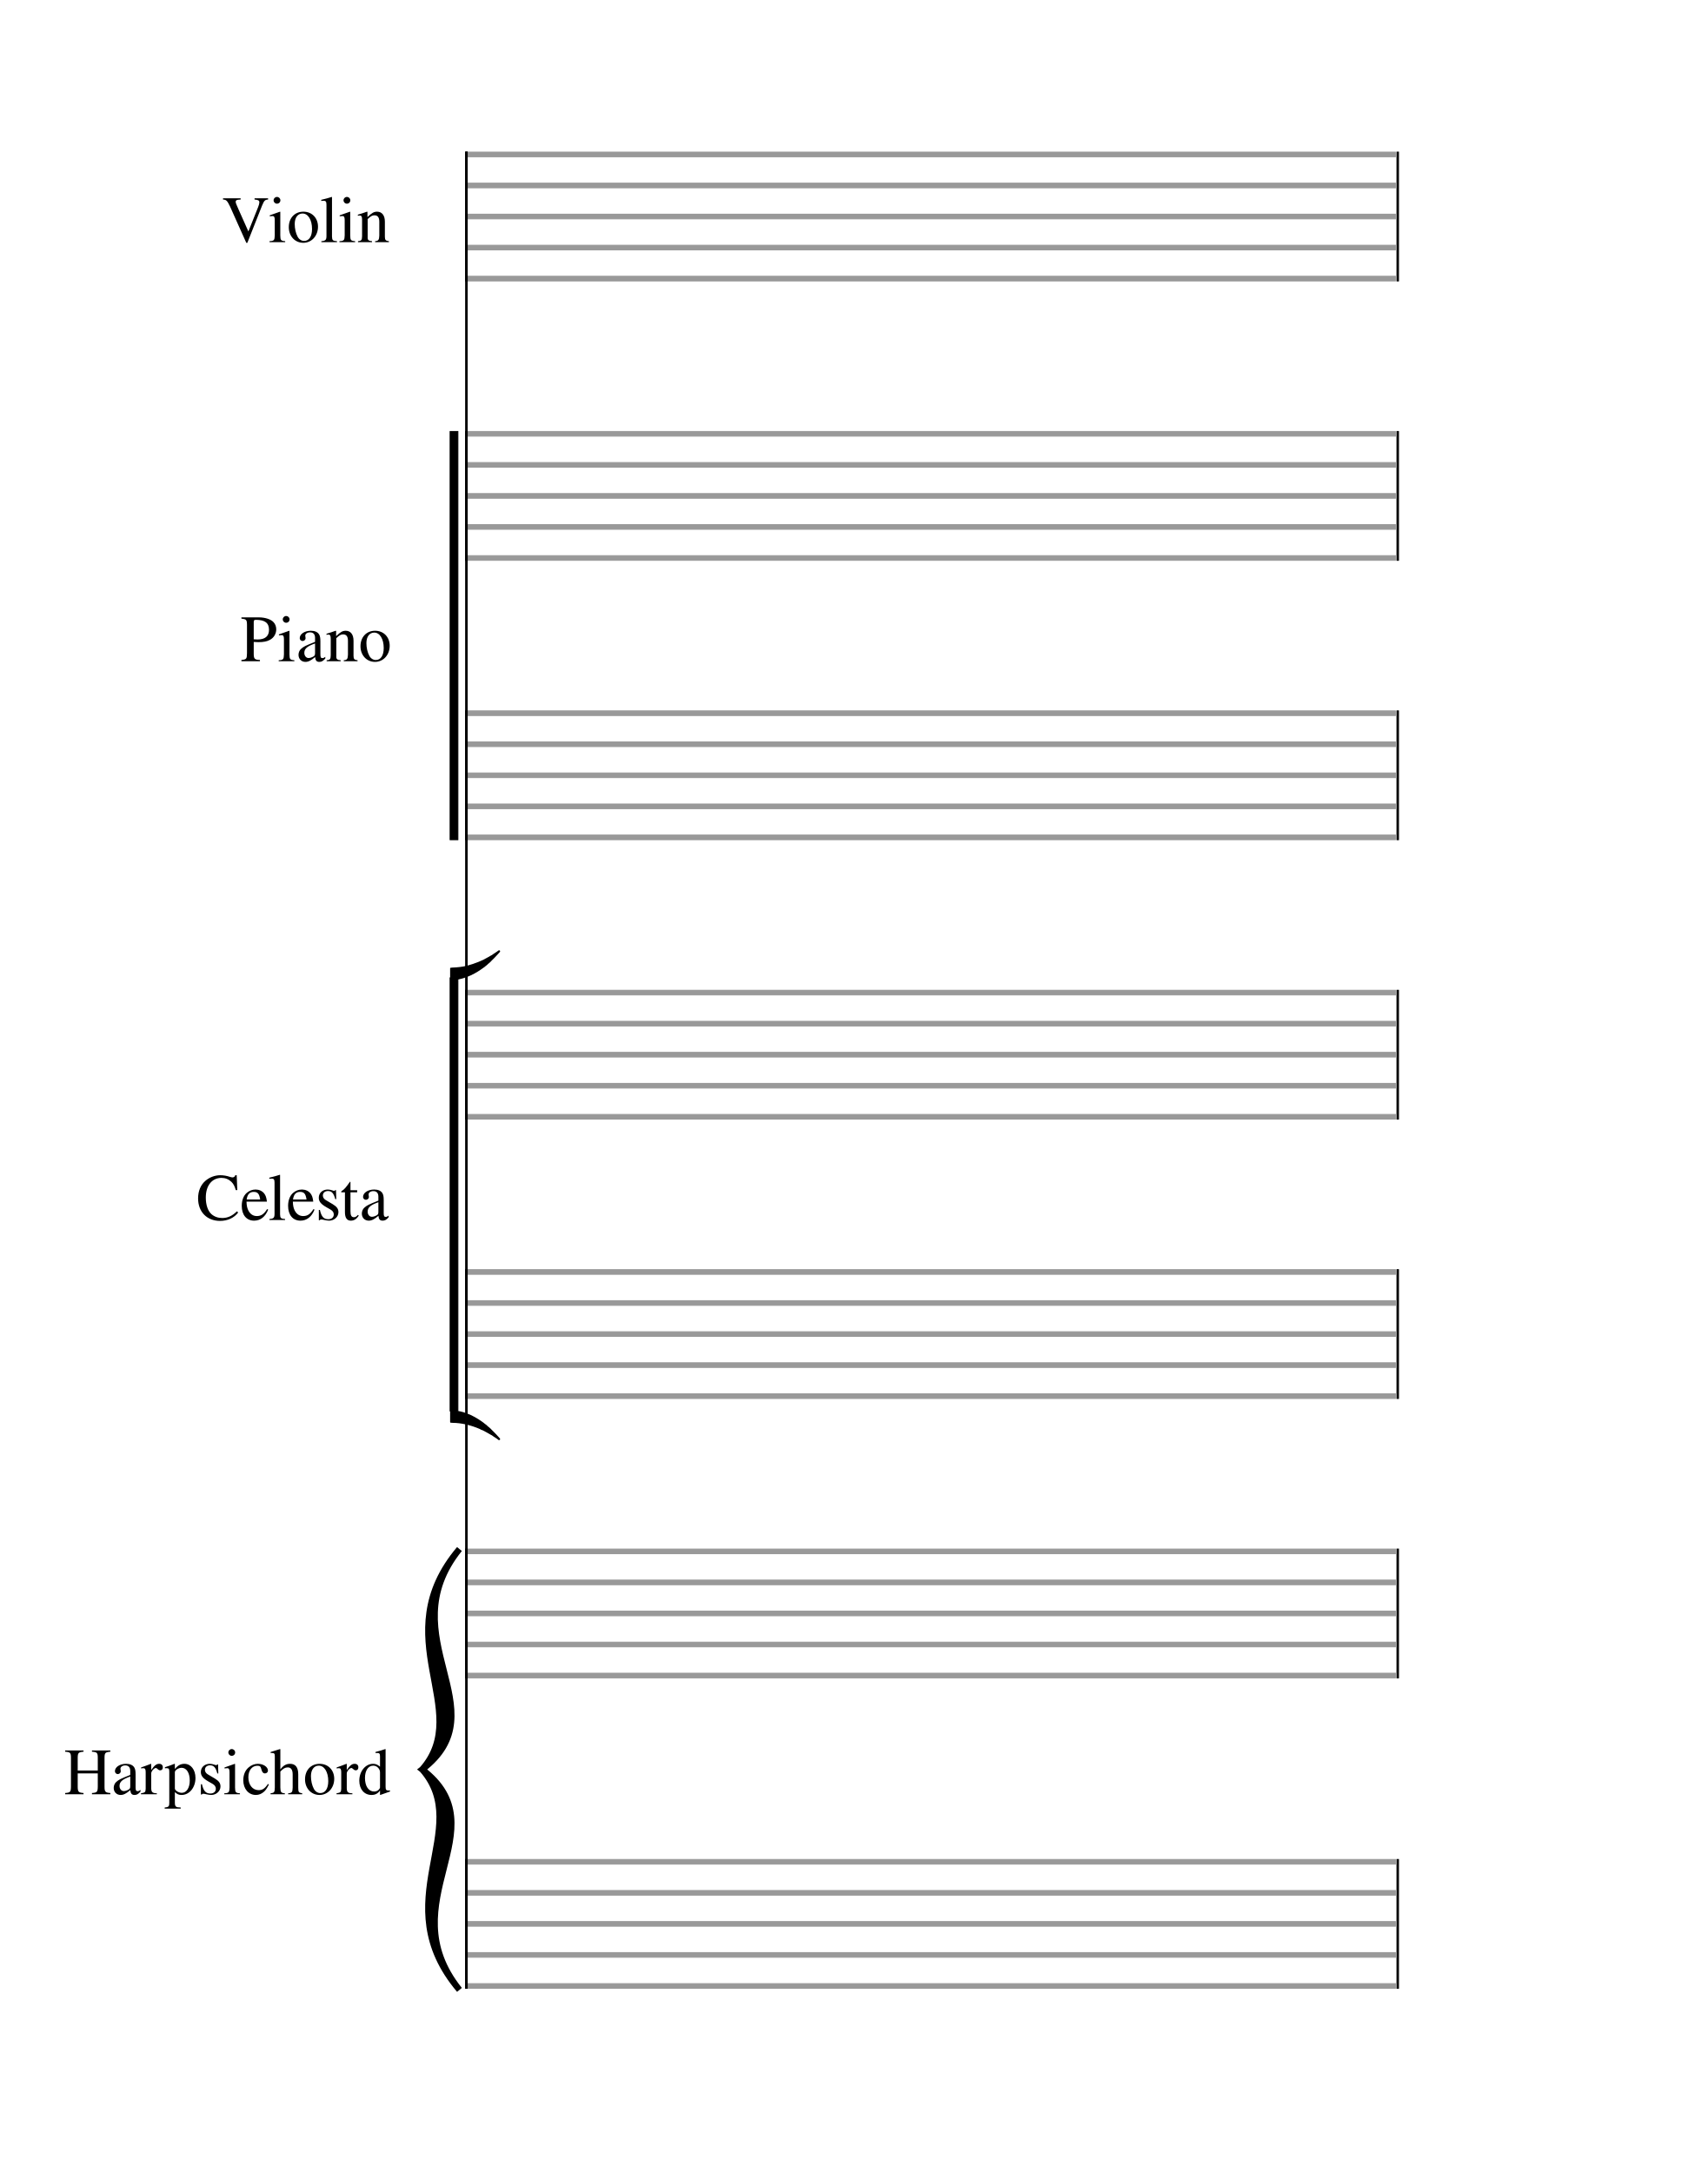
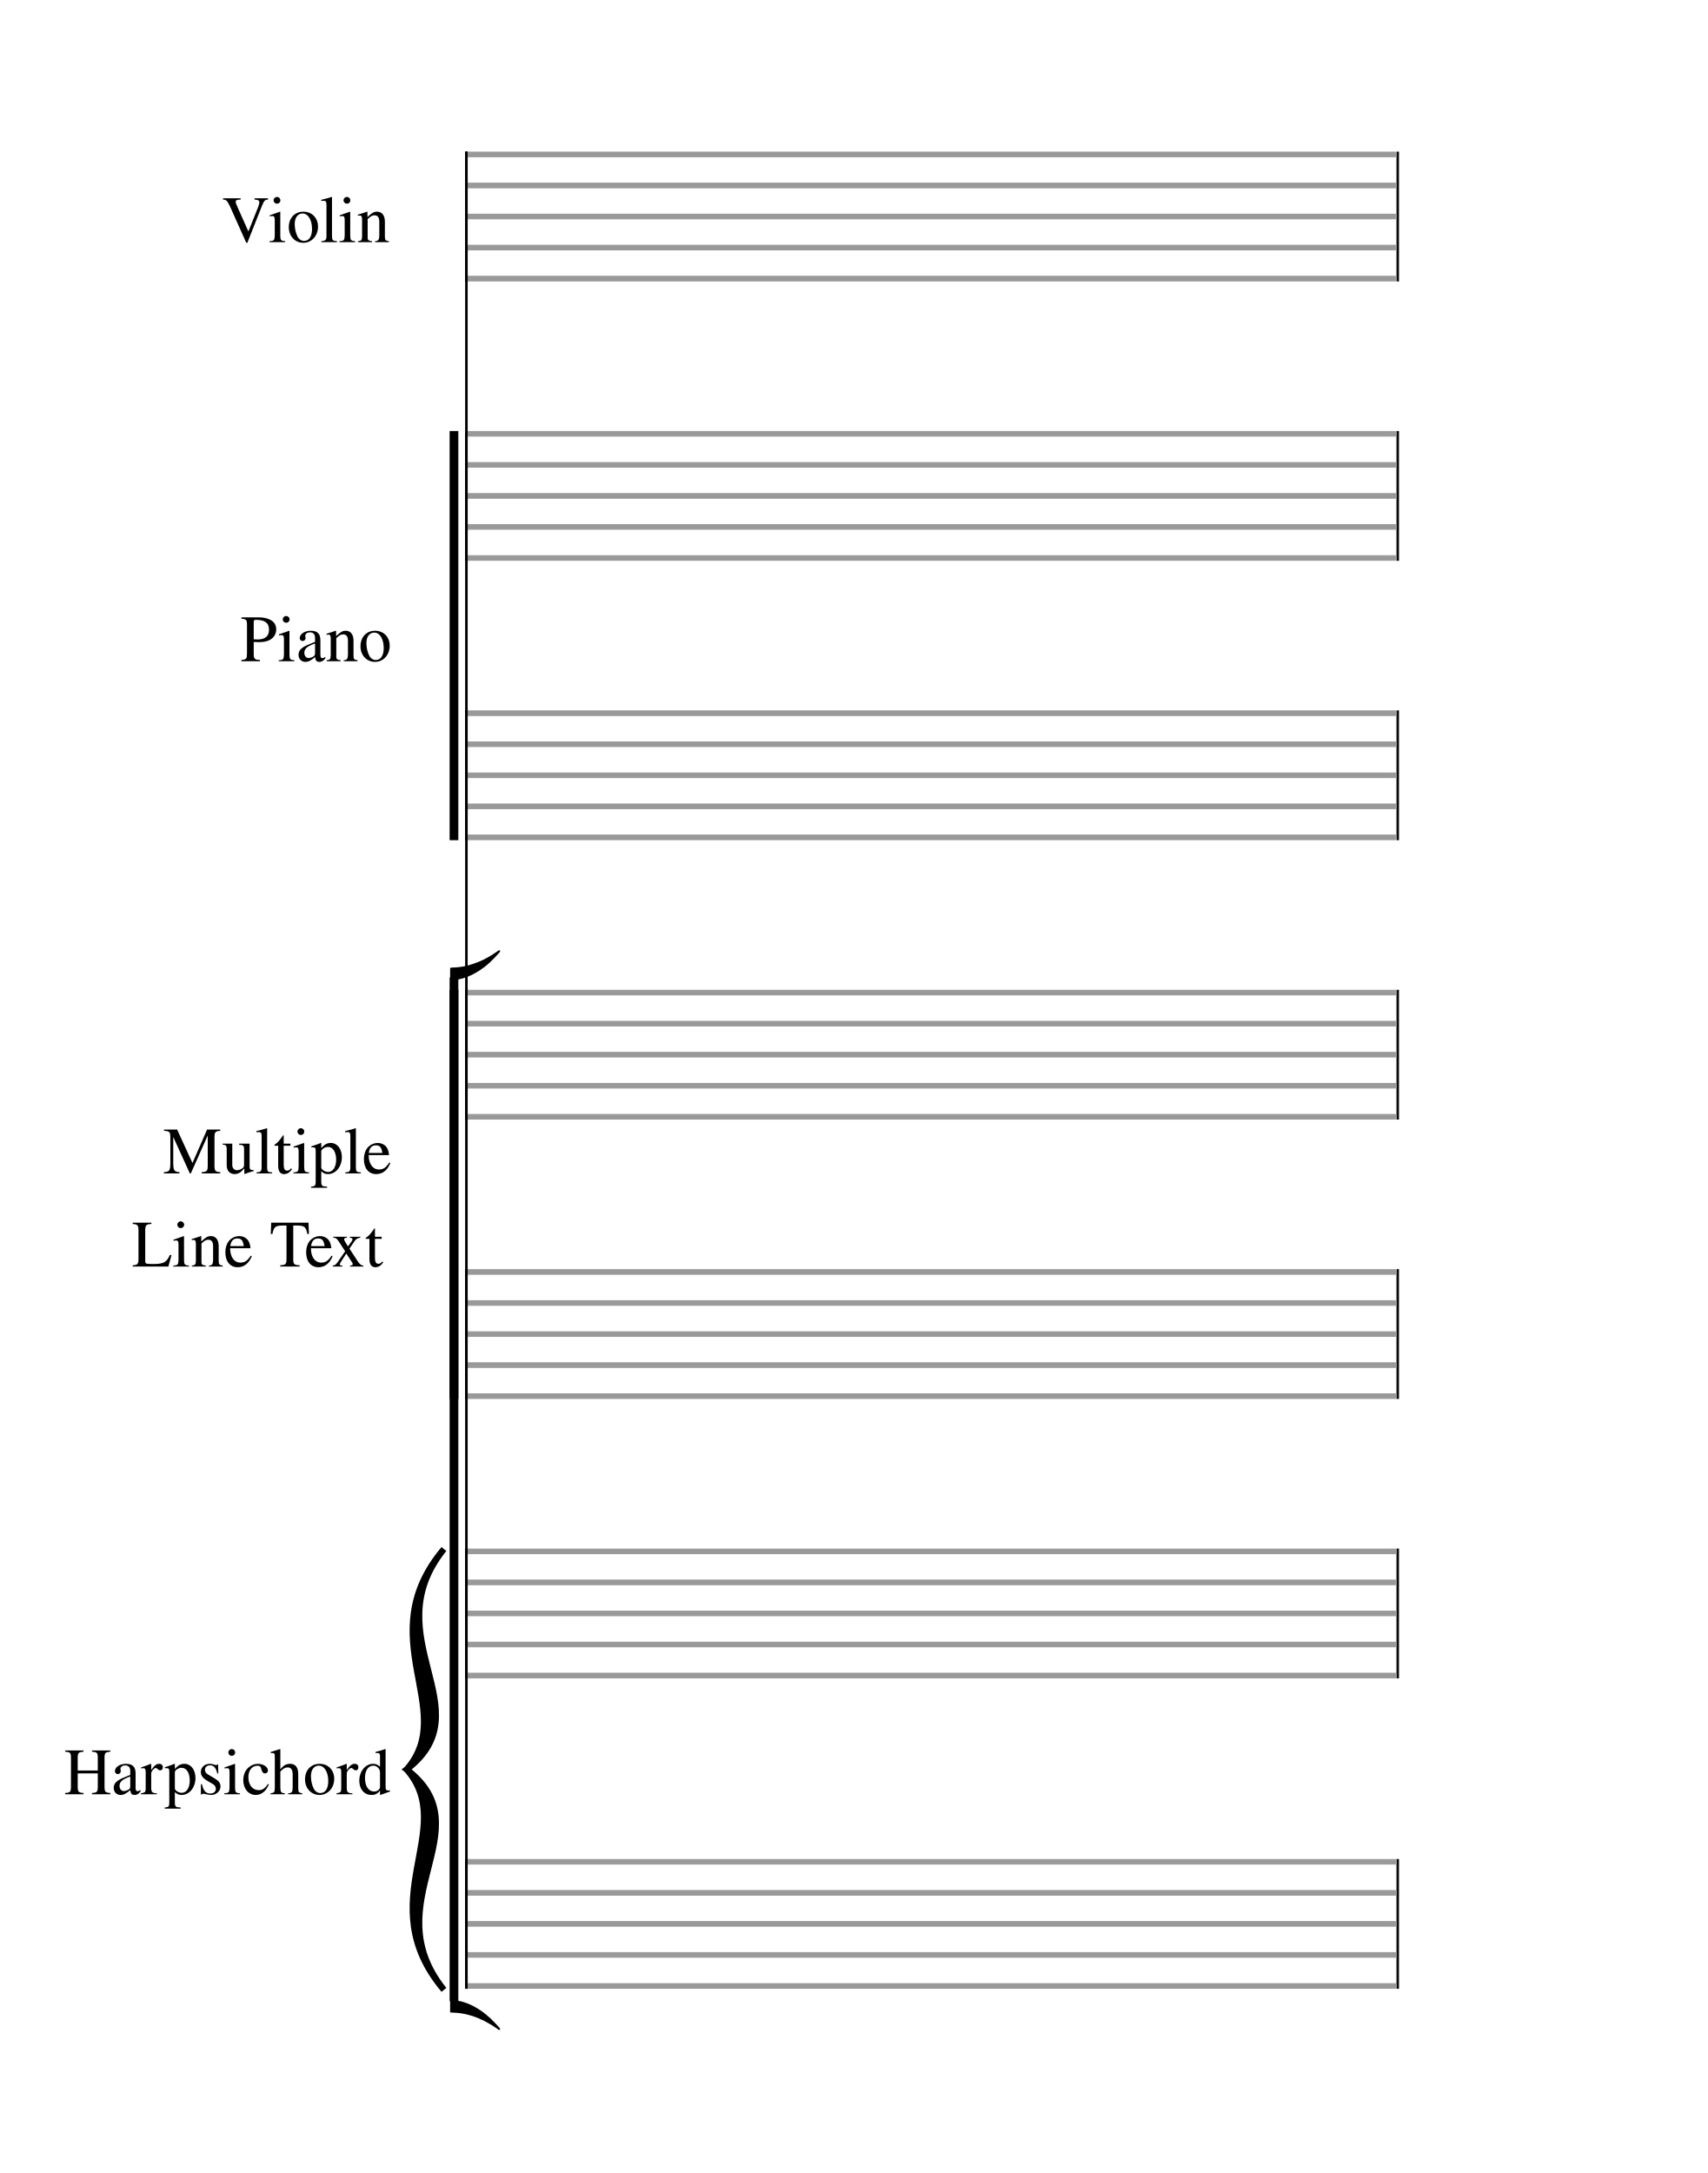
<svg width="550" height="700">
  <rect stroke-width="0.3" fill="#999999" stroke="#999999" font-family="Arial" font-size="10pt" font-weight="normal" font-style="normal" x="150" y="49" width="299.5" height="1.5" />
  <rect stroke-width="0.3" fill="#999999" stroke="#999999" font-family="Arial" font-size="10pt" font-weight="normal" font-style="normal" x="150" y="59" width="299.5" height="1.5" />
  <rect stroke-width="0.3" fill="#999999" stroke="#999999" font-family="Arial" font-size="10pt" font-weight="normal" font-style="normal" x="150" y="69" width="299.5" height="1.5" />
  <rect stroke-width="0.3" fill="#999999" stroke="#999999" font-family="Arial" font-size="10pt" font-weight="normal" font-style="normal" x="150" y="79" width="299.5" height="1.5" />
  <rect stroke-width="0.3" fill="#999999" stroke="#999999" font-family="Arial" font-size="10pt" font-weight="normal" font-style="normal" x="150" y="89" width="299.5" height="1.5" />
  <rect stroke-width="0.3" fill="black" stroke="black" font-family="Arial" font-size="10pt" font-weight="normal" font-style="normal" x="150" y="49" width="0.5" height="41.5" />
  <rect stroke-width="0.3" fill="black" stroke="black" font-family="Arial" font-size="10pt" font-weight="normal" font-style="normal" x="450" y="49" width="0.5" height="41.5" />
  <text stroke-width="0.3" fill="black" stroke="none" font-family="times" font-size="16pt" font-weight="normal" font-style="normal" x="71.5" y="78" width="0.5" height="41.5">Violin</text>
  <rect stroke-width="0.3" fill="#999999" stroke="#999999" font-family="Arial" font-size="10pt" font-weight="normal" font-style="normal" x="150" y="139" width="299.5" height="1.5" />
  <rect stroke-width="0.3" fill="#999999" stroke="#999999" font-family="Arial" font-size="10pt" font-weight="normal" font-style="normal" x="150" y="149" width="299.5" height="1.5" />
  <rect stroke-width="0.3" fill="#999999" stroke="#999999" font-family="Arial" font-size="10pt" font-weight="normal" font-style="normal" x="150" y="159" width="299.5" height="1.5" />
  <rect stroke-width="0.3" fill="#999999" stroke="#999999" font-family="Arial" font-size="10pt" font-weight="normal" font-style="normal" x="150" y="169" width="299.5" height="1.5" />
  <rect stroke-width="0.3" fill="#999999" stroke="#999999" font-family="Arial" font-size="10pt" font-weight="normal" font-style="normal" x="150" y="179" width="299.5" height="1.5" />
  <rect stroke-width="0.3" fill="black" stroke="black" font-family="Arial" font-size="10pt" font-weight="normal" font-style="normal" x="150" y="139" width="0.5" height="41.5" />
  <rect stroke-width="0.3" fill="black" stroke="black" font-family="Arial" font-size="10pt" font-weight="normal" font-style="normal" x="450" y="139" width="0.5" height="41.5" />
  <rect stroke-width="0.3" fill="#999999" stroke="#999999" font-family="Arial" font-size="10pt" font-weight="normal" font-style="normal" x="150" y="229" width="299.5" height="1.5" />
  <rect stroke-width="0.3" fill="#999999" stroke="#999999" font-family="Arial" font-size="10pt" font-weight="normal" font-style="normal" x="150" y="239" width="299.5" height="1.5" />
  <rect stroke-width="0.3" fill="#999999" stroke="#999999" font-family="Arial" font-size="10pt" font-weight="normal" font-style="normal" x="150" y="249" width="299.5" height="1.5" />
  <rect stroke-width="0.3" fill="#999999" stroke="#999999" font-family="Arial" font-size="10pt" font-weight="normal" font-style="normal" x="150" y="259" width="299.5" height="1.5" />
  <rect stroke-width="0.3" fill="#999999" stroke="#999999" font-family="Arial" font-size="10pt" font-weight="normal" font-style="normal" x="150" y="269" width="299.5" height="1.5" />
  <rect stroke-width="0.3" fill="black" stroke="black" font-family="Arial" font-size="10pt" font-weight="normal" font-style="normal" x="150" y="229" width="0.5" height="41.5" />
  <rect stroke-width="0.3" fill="black" stroke="black" font-family="Arial" font-size="10pt" font-weight="normal" font-style="normal" x="450" y="229" width="0.5" height="41.5" />
  <rect stroke-width="0.3" fill="#999999" stroke="#999999" font-family="Arial" font-size="10pt" font-weight="normal" font-style="normal" x="150" y="319" width="299.5" height="1.5" />
  <rect stroke-width="0.3" fill="#999999" stroke="#999999" font-family="Arial" font-size="10pt" font-weight="normal" font-style="normal" x="150" y="329" width="299.5" height="1.5" />
  <rect stroke-width="0.3" fill="#999999" stroke="#999999" font-family="Arial" font-size="10pt" font-weight="normal" font-style="normal" x="150" y="339" width="299.5" height="1.5" />
  <rect stroke-width="0.3" fill="#999999" stroke="#999999" font-family="Arial" font-size="10pt" font-weight="normal" font-style="normal" x="150" y="349" width="299.5" height="1.5" />
  <rect stroke-width="0.3" fill="#999999" stroke="#999999" font-family="Arial" font-size="10pt" font-weight="normal" font-style="normal" x="150" y="359" width="299.5" height="1.5" />
  <rect stroke-width="0.3" fill="black" stroke="black" font-family="Arial" font-size="10pt" font-weight="normal" font-style="normal" x="150" y="319" width="0.5" height="41.5" />
  <rect stroke-width="0.3" fill="black" stroke="black" font-family="Arial" font-size="10pt" font-weight="normal" font-style="normal" x="450" y="319" width="0.5" height="41.5" />
  <rect stroke-width="0.3" fill="#999999" stroke="#999999" font-family="Arial" font-size="10pt" font-weight="normal" font-style="normal" x="150" y="409" width="299.5" height="1.5" />
  <rect stroke-width="0.3" fill="#999999" stroke="#999999" font-family="Arial" font-size="10pt" font-weight="normal" font-style="normal" x="150" y="419" width="299.5" height="1.5" />
  <rect stroke-width="0.3" fill="#999999" stroke="#999999" font-family="Arial" font-size="10pt" font-weight="normal" font-style="normal" x="150" y="429" width="299.5" height="1.5" />
  <rect stroke-width="0.3" fill="#999999" stroke="#999999" font-family="Arial" font-size="10pt" font-weight="normal" font-style="normal" x="150" y="439" width="299.5" height="1.5" />
  <rect stroke-width="0.3" fill="#999999" stroke="#999999" font-family="Arial" font-size="10pt" font-weight="normal" font-style="normal" x="150" y="449" width="299.5" height="1.5" />
  <rect stroke-width="0.3" fill="black" stroke="black" font-family="Arial" font-size="10pt" font-weight="normal" font-style="normal" x="150" y="409" width="0.5" height="41.5" />
  <rect stroke-width="0.3" fill="black" stroke="black" font-family="Arial" font-size="10pt" font-weight="normal" font-style="normal" x="450" y="409" width="0.5" height="41.5" />
  <rect stroke-width="0.3" fill="#999999" stroke="#999999" font-family="Arial" font-size="10pt" font-weight="normal" font-style="normal" x="150" y="499" width="299.5" height="1.5" />
  <rect stroke-width="0.3" fill="#999999" stroke="#999999" font-family="Arial" font-size="10pt" font-weight="normal" font-style="normal" x="150" y="509" width="299.5" height="1.5" />
  <rect stroke-width="0.3" fill="#999999" stroke="#999999" font-family="Arial" font-size="10pt" font-weight="normal" font-style="normal" x="150" y="519" width="299.5" height="1.5" />
  <rect stroke-width="0.3" fill="#999999" stroke="#999999" font-family="Arial" font-size="10pt" font-weight="normal" font-style="normal" x="150" y="529" width="299.5" height="1.5" />
  <rect stroke-width="0.3" fill="#999999" stroke="#999999" font-family="Arial" font-size="10pt" font-weight="normal" font-style="normal" x="150" y="539" width="299.5" height="1.5" />
  <rect stroke-width="0.3" fill="black" stroke="black" font-family="Arial" font-size="10pt" font-weight="normal" font-style="normal" x="150" y="499" width="0.5" height="41.5" />
  <rect stroke-width="0.3" fill="black" stroke="black" font-family="Arial" font-size="10pt" font-weight="normal" font-style="normal" x="450" y="499" width="0.5" height="41.5" />
  <rect stroke-width="0.3" fill="#999999" stroke="#999999" font-family="Arial" font-size="10pt" font-weight="normal" font-style="normal" x="150" y="599" width="299.5" height="1.5" />
  <rect stroke-width="0.3" fill="#999999" stroke="#999999" font-family="Arial" font-size="10pt" font-weight="normal" font-style="normal" x="150" y="609" width="299.5" height="1.5" />
  <rect stroke-width="0.3" fill="#999999" stroke="#999999" font-family="Arial" font-size="10pt" font-weight="normal" font-style="normal" x="150" y="619" width="299.5" height="1.5" />
  <rect stroke-width="0.3" fill="#999999" stroke="#999999" font-family="Arial" font-size="10pt" font-weight="normal" font-style="normal" x="150" y="629" width="299.5" height="1.5" />
  <rect stroke-width="0.3" fill="#999999" stroke="#999999" font-family="Arial" font-size="10pt" font-weight="normal" font-style="normal" x="150" y="639" width="299.5" height="1.5" />
  <rect stroke-width="0.3" fill="black" stroke="black" font-family="Arial" font-size="10pt" font-weight="normal" font-style="normal" x="150" y="599" width="0.5" height="41.5" />
  <rect stroke-width="0.3" fill="black" stroke="black" font-family="Arial" font-size="10pt" font-weight="normal" font-style="normal" x="450" y="599" width="0.5" height="41.5" />
  <rect stroke-width="0.3" fill="black" stroke="black" font-family="Arial" font-size="10pt" font-weight="normal" font-style="normal" x="150" y="49" width="0.5" height="591.5" />
  <rect stroke-width="0.3" fill="black" stroke="black" font-family="Arial" font-size="10pt" font-weight="normal" font-style="normal" x="145" y="139" width="2.5" height="131.5" />
  <text stroke-width="0.3" fill="black" stroke="none" font-family="times" font-size="16pt" font-weight="normal" font-style="normal" x="77.422" y="213" width="2.5" height="131.5">Piano</text>
  <path stroke-width="0.3" fill="black" stroke="none" font-family="Arial" font-size="10pt" font-weight="normal" font-style="normal" x="145" y="139" width="2.5" height="131.5" d="M145 312M160.667 306.125C160.696 306.125,160.754 306.125,160.782 306.125C160.984 306.125,161.099 306.269,161.099 306.413C161.099 306.47,161.099 306.499,161.099 306.528C161.099 306.586,161.013 306.701,160.264 307.507C159.688 308.141,158.853 309.005,158.306 309.523C158.19 309.667,158.075 309.782,158.046 309.811L157.845 309.984L157.701 310.128C157.643 310.186,157.557 310.243,157.499 310.301L157.298 310.445C157.269 310.531,156.981 310.733,156.779 310.934C156.462 311.165,156.347 311.251,156.29 311.338C156.203 311.366,156.146 311.424,156.146 311.453C156.117 311.453,156.03 311.539,155.915 311.626L155.685 311.77L155.57 311.856L155.339 312.029L154.706 312.461C154.187 312.835,153.582 313.181,153.208 313.382L153.035 313.498C152.344 313.901,151.048 314.506,150.357 314.736L150.04 314.851C148.658 315.37,146.958 315.715,145.662 315.715C145.576 315.715,145.547 315.715,145.49 315.715C145.058 315.715,145.058 315.715,145.029 315.542C145 315.514,145 314.39,145 313.411C145 312.634,145 311.971,145 311.885C145.058 311.741,145.115 311.741,145.778 311.683C147.246 311.654,149.176 311.424,150.328 311.107C150.357 311.107,150.558 311.05,150.702 311.021C151.739 310.733,152.978 310.33,154.043 309.898C154.446 309.725,154.792 309.581,155.051 309.466C155.138 309.408,155.166 309.408,155.166 309.408C155.166 309.408,155.282 309.322,155.454 309.293C155.57 309.206,155.685 309.178,155.685 309.178C155.714 309.178,156.894 308.544,157.326 308.285C157.701 308.083,158.075 307.853,158.277 307.738C158.363 307.709,158.421 307.651,158.478 307.651C158.507 307.622,158.536 307.565,158.594 307.565C158.622 307.536,158.738 307.45,158.853 307.363C159.112 307.219,159.918 306.643,160.12 306.528L160.379 306.326C160.437 306.298,160.523 306.269,160.552 306.211C160.581 306.182,160.667 306.125,160.667 306.125" />
-   <path stroke-width="0.3" fill="black" stroke="none" font-family="Arial" font-size="10pt" font-weight="normal" font-style="normal" x="145" y="139" width="2.5" height="131.5" d="M145 458M145.144 454.342C145.173 454.342,145.259 454.342,145.403 454.342C145.72 454.342,146.238 454.342,146.469 454.371C147.678 454.486,148.974 454.774,150.04 455.178L150.357 455.293C151.048 455.523,152.344 456.128,153.035 456.531C153.064 456.531,153.15 456.618,153.208 456.646C153.381 456.733,153.957 457.107,154.187 457.222L154.389 457.366C154.562 457.453,155.138 457.885,155.339 458L155.57 458.173C155.598 458.173,155.656 458.23,155.685 458.259L155.915 458.432C156.03 458.518,156.117 458.576,156.146 458.634L156.462 458.864L156.837 459.152L157.01 459.354L157.298 459.584L157.499 459.757C157.557 459.786,157.643 459.872,157.701 459.901L157.845 460.074L158.046 460.218L158.306 460.506C159.112 461.254,160.811 463.069,161.07 463.414C161.099 463.501,161.099 463.587,161.099 463.616C161.099 463.789,160.984 463.904,160.782 463.904C160.754 463.904,160.667 463.904,160.581 463.875C160.523 463.789,160.437 463.731,160.379 463.702L160.12 463.501C159.918 463.386,159.112 462.81,158.853 462.666C158.738 462.579,158.594 462.493,158.594 462.464C158.536 462.464,158.507 462.435,158.478 462.378C158.421 462.378,158.363 462.349,158.277 462.291C158.075 462.176,157.701 461.946,157.326 461.744C156.894 461.514,155.714 460.851,155.685 460.851C155.685 460.851,155.57 460.822,155.454 460.736C155.282 460.707,155.166 460.621,155.166 460.621C155.166 460.621,155.138 460.621,155.022 460.592C154.878 460.506,154.821 460.477,154.562 460.333C151.624 459.066,148.658 458.374,145.778 458.346C145.115 458.317,145.058 458.317,145 458.144C145 458.058,145 457.222,145 456.33C145 455.466,145 454.544,145 454.486C145.029 454.429,145.115 454.371,145.144 454.342" />
-   <rect stroke-width="0.3" fill="black" stroke="black" font-family="Arial" font-size="10pt" font-weight="normal" font-style="normal" x="145" y="315" width="2.5" height="139.5" />
-   <text stroke-width="0.3" fill="black" stroke="none" font-family="times" font-size="16pt" font-weight="normal" font-style="normal" x="63.219" y="393" width="2.5" height="139.5">Celesta</text>
-   <path stroke-width="0.3" fill="black" stroke="none" font-family="Arial" font-size="10pt" font-weight="normal" font-style="normal" x="145" y="315" width="2.5" height="139.5" d="M148 499C125.2 527.4,161.2 550.83,136 570C161.2 589.17,125.2 612.6,148 641C124 612.6,152.8 589.17,136 570C152.8 550.83,124 527.4,148 499" />
-   <path stroke-width="2" fill="none" stroke="black" font-family="Arial" font-size="10pt" font-weight="normal" font-style="normal" x="145" y="315" width="2.5" height="139.5" d="M148 499C125.2 527.4,161.2 550.83,136 570C161.2 589.17,125.2 612.6,148 641C124 612.6,152.8 589.17,136 570C152.8 550.83,124 527.4,148 499" />
-   <text stroke-width="0.3" fill="black" stroke="none" font-family="times" font-size="16pt" font-weight="normal" font-style="normal" x="20.578" y="578" width="2.5" height="139.5">Harpsichord</text>
+   <path stroke-width="0.3" fill="black" stroke="none" font-family="Arial" font-size="10pt" font-weight="normal" font-style="normal" x="145" y="139" width="2.5" height="131.5" d="M145 648M145.144 644.342C145.173 644.342,145.259 644.342,145.403 644.342C145.72 644.342,146.238 644.342,146.469 644.371C147.678 644.486,148.974 644.774,150.04 645.178L150.357 645.293C151.048 645.523,152.344 646.128,153.035 646.531C153.064 646.531,153.15 646.618,153.208 646.646C153.381 646.733,153.957 647.107,154.187 647.222L154.389 647.366C154.562 647.453,155.138 647.885,155.339 648L155.57 648.173C155.598 648.173,155.656 648.23,155.685 648.259L155.915 648.432C156.03 648.518,156.117 648.576,156.146 648.634L156.462 648.864L156.837 649.152L157.01 649.354L157.298 649.584L157.499 649.757C157.557 649.786,157.643 649.872,157.701 649.901L157.845 650.074L158.046 650.218L158.306 650.506C159.112 651.254,160.811 653.069,161.07 653.414C161.099 653.501,161.099 653.587,161.099 653.616C161.099 653.789,160.984 653.904,160.782 653.904C160.754 653.904,160.667 653.904,160.581 653.875C160.523 653.789,160.437 653.731,160.379 653.702L160.12 653.501C159.918 653.386,159.112 652.81,158.853 652.666C158.738 652.579,158.594 652.493,158.594 652.464C158.536 652.464,158.507 652.435,158.478 652.378C158.421 652.378,158.363 652.349,158.277 652.291C158.075 652.176,157.701 651.946,157.326 651.744C156.894 651.514,155.714 650.851,155.685 650.851C155.685 650.851,155.57 650.822,155.454 650.736C155.282 650.707,155.166 650.621,155.166 650.621C155.166 650.621,155.138 650.621,155.022 650.592C154.878 650.506,154.821 650.477,154.562 650.333C151.624 649.066,148.658 648.374,145.778 648.346C145.115 648.317,145.058 648.317,145 648.144C145 648.058,145 647.222,145 646.33C145 645.466,145 644.544,145 644.486C145.029 644.429,145.115 644.371,145.144 644.342" />
+   <rect stroke-width="0.3" fill="black" stroke="black" font-family="Arial" font-size="10pt" font-weight="normal" font-style="normal" x="145" y="315" width="2.5" height="329.5" />
+   <rect stroke-width="0.3" fill="black" stroke="black" font-family="Arial" font-size="10pt" font-weight="normal" font-style="normal" x="145" y="319" width="2.5" height="131.5" />
+   <text stroke-width="0.3" fill="black" stroke="none" font-family="times" font-size="16pt" font-weight="normal" font-style="normal" x="52.547" y="378" width="2.5" height="131.5">Multiple</text>
+   <text stroke-width="0.3" fill="black" stroke="none" font-family="times" font-size="16pt" font-weight="normal" font-style="normal" x="42.5" y="408" width="2.5" height="131.5">Line Text</text>
+   <path stroke-width="0.3" fill="black" stroke="none" font-family="Arial" font-size="10pt" font-weight="normal" font-style="normal" x="145" y="319" width="2.5" height="131.5" d="M143 499C120.2 527.4,156.2 550.83,131 570C156.2 589.17,120.2 612.6,143 641C119 612.6,147.8 589.17,131 570C147.8 550.83,119 527.4,143 499" />
+   <path stroke-width="2" fill="none" stroke="black" font-family="Arial" font-size="10pt" font-weight="normal" font-style="normal" x="145" y="319" width="2.5" height="131.5" d="M143 499C120.2 527.4,156.2 550.83,131 570C156.2 589.17,120.2 612.6,143 641C119 612.6,147.8 589.17,131 570C147.8 550.83,119 527.4,143 499" />
+   <text stroke-width="0.3" fill="black" stroke="none" font-family="times" font-size="16pt" font-weight="normal" font-style="normal" x="20.578" y="578" width="2.5" height="131.5">Harpsichord</text>
</svg>
